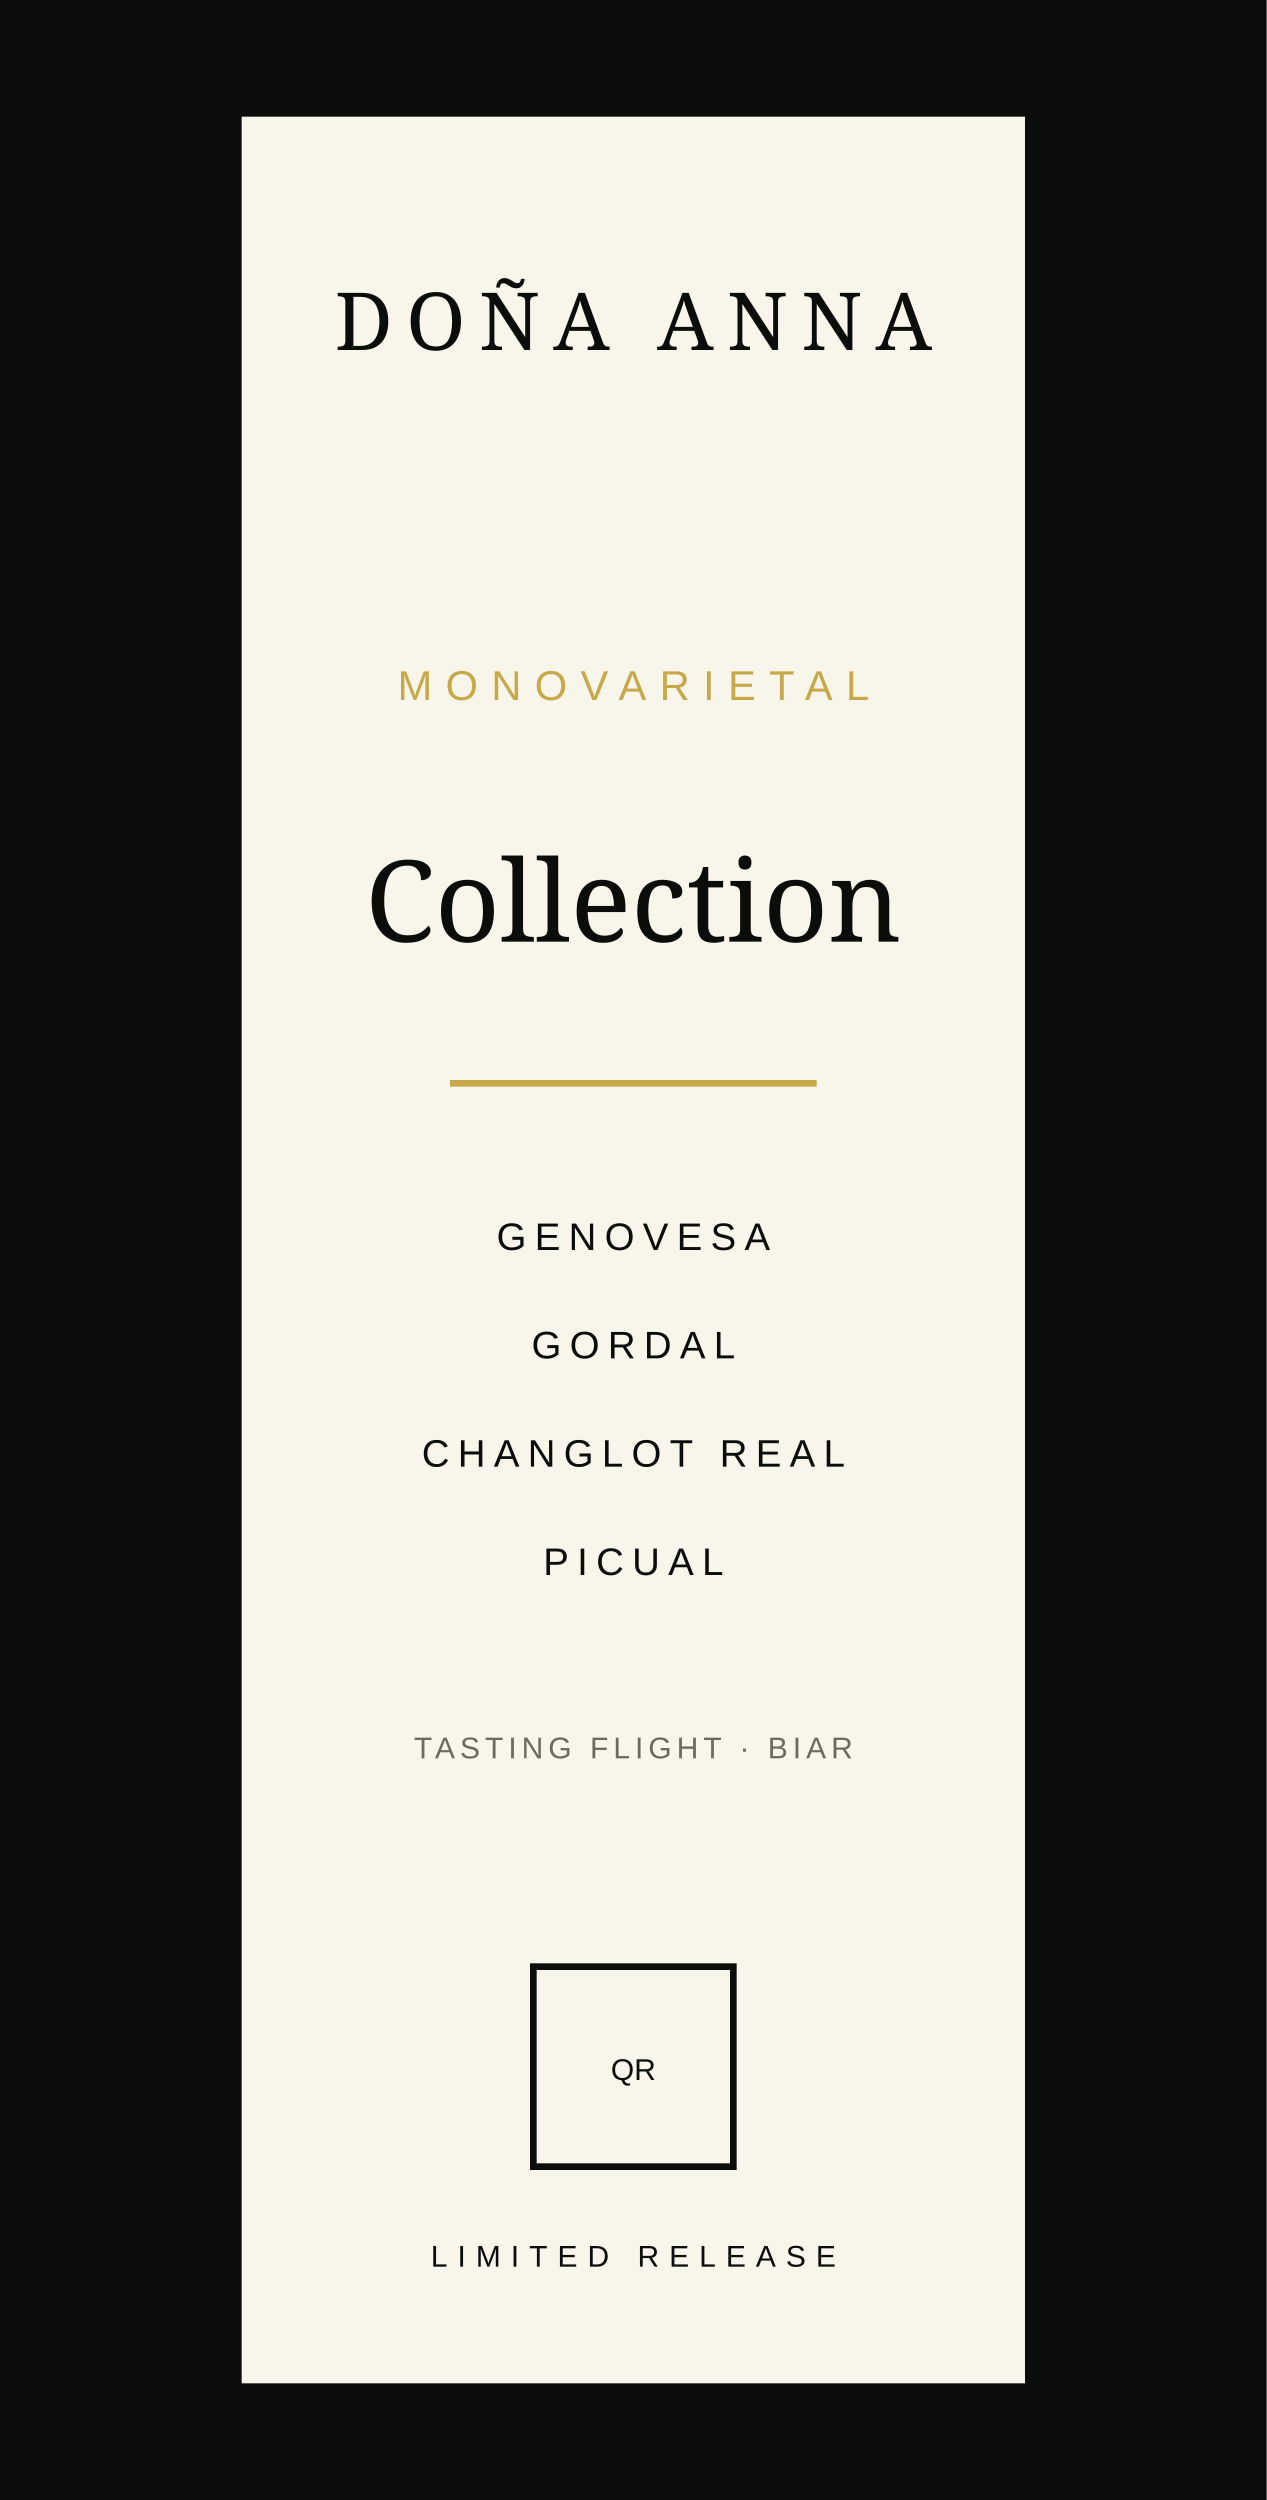
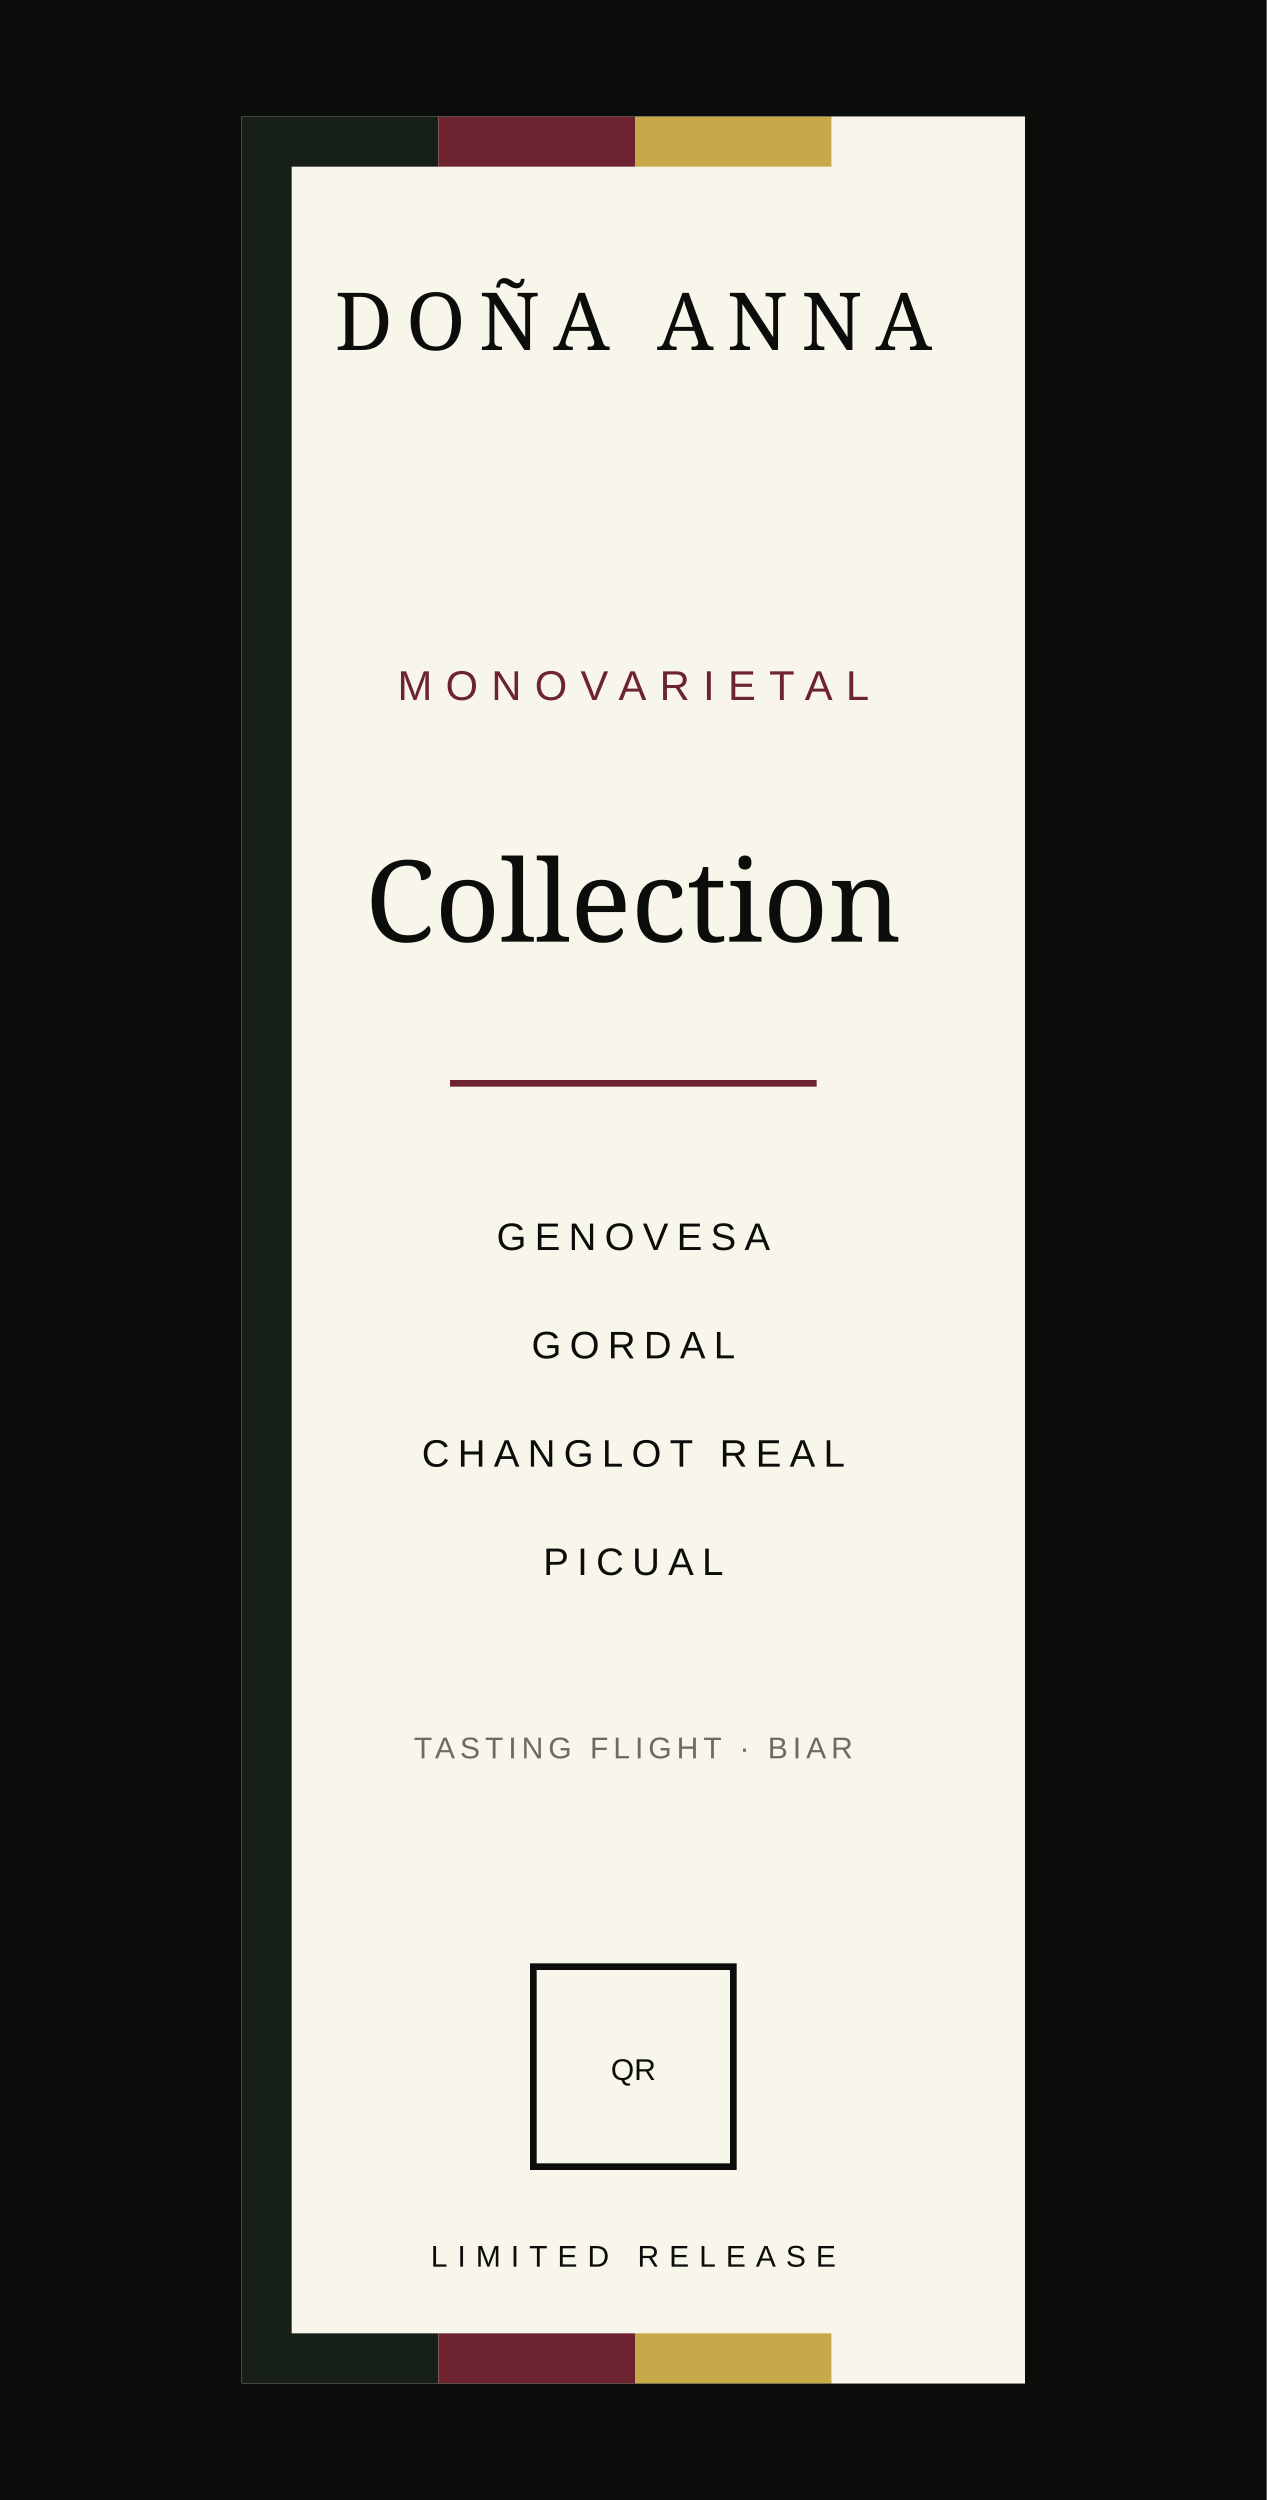
<svg xmlns="http://www.w3.org/2000/svg" width="760" height="1500" viewBox="0 0 760 1500">
  <rect width="760" height="1500" fill="#0b0d0b" />
  <rect x="145" y="70" width="470" height="1360" fill="#f8f5ea" />
+   <rect x="145" y="70" width="118" height="1360" fill="#172018" />
+   <rect x="263" y="70" width="118" height="1360" fill="#6e2430" />
+   <rect x="381" y="70" width="118" height="1360" fill="#c8a94a" />
+   <rect x="499" y="70" width="116" height="1360" fill="#f8f5ea" />
+   <rect x="175" y="100" width="410" height="1300" fill="#f8f5ea" />
  <text x="380" y="210" text-anchor="middle" font-family="Georgia, serif" font-size="48" fill="#0b0d0b" letter-spacing="8">DOÑA ANNA</text>
-   <text x="380" y="420" text-anchor="middle" font-family="Arial, sans-serif" font-size="25" fill="#c8a94a" letter-spacing="8">MONOVARIETAL</text>
+   <text x="380" y="420" text-anchor="middle" font-family="Arial, sans-serif" font-size="25" fill="#6e2430" letter-spacing="8">MONOVARIETAL</text>
  <text x="380" y="565" text-anchor="middle" font-family="Georgia, serif" font-size="68" fill="#0b0d0b">Collection</text>
-   <line x1="270" y1="650" x2="490" y2="650" stroke="#c8a94a" stroke-width="4" />
+   <line x1="270" y1="650" x2="490" y2="650" stroke="#6e2430" stroke-width="4" />
  <text x="380" y="750" text-anchor="middle" font-family="Arial, sans-serif" font-size="23" fill="#0b0d0b" letter-spacing="5">GENOVESA</text>
  <text x="380" y="815" text-anchor="middle" font-family="Arial, sans-serif" font-size="23" fill="#0b0d0b" letter-spacing="5">GORDAL</text>
  <text x="380" y="880" text-anchor="middle" font-family="Arial, sans-serif" font-size="23" fill="#0b0d0b" letter-spacing="5">CHANGLOT REAL</text>
  <text x="380" y="945" text-anchor="middle" font-family="Arial, sans-serif" font-size="23" fill="#0b0d0b" letter-spacing="5">PICUAL</text>
  <text x="380" y="1055" text-anchor="middle" font-family="Arial, sans-serif" font-size="18" fill="#6f6a5f" letter-spacing="3">TASTING FLIGHT · BIAR</text>
  <rect x="320" y="1180" width="120" height="120" fill="none" stroke="#0b0d0b" stroke-width="4" />
  <text x="380" y="1248" text-anchor="middle" font-family="Arial, sans-serif" font-size="18" fill="#0b0d0b">QR</text>
  <text x="380" y="1360" text-anchor="middle" font-family="Arial, sans-serif" font-size="18" fill="#0b0d0b" letter-spacing="6">LIMITED RELEASE</text>
</svg>
